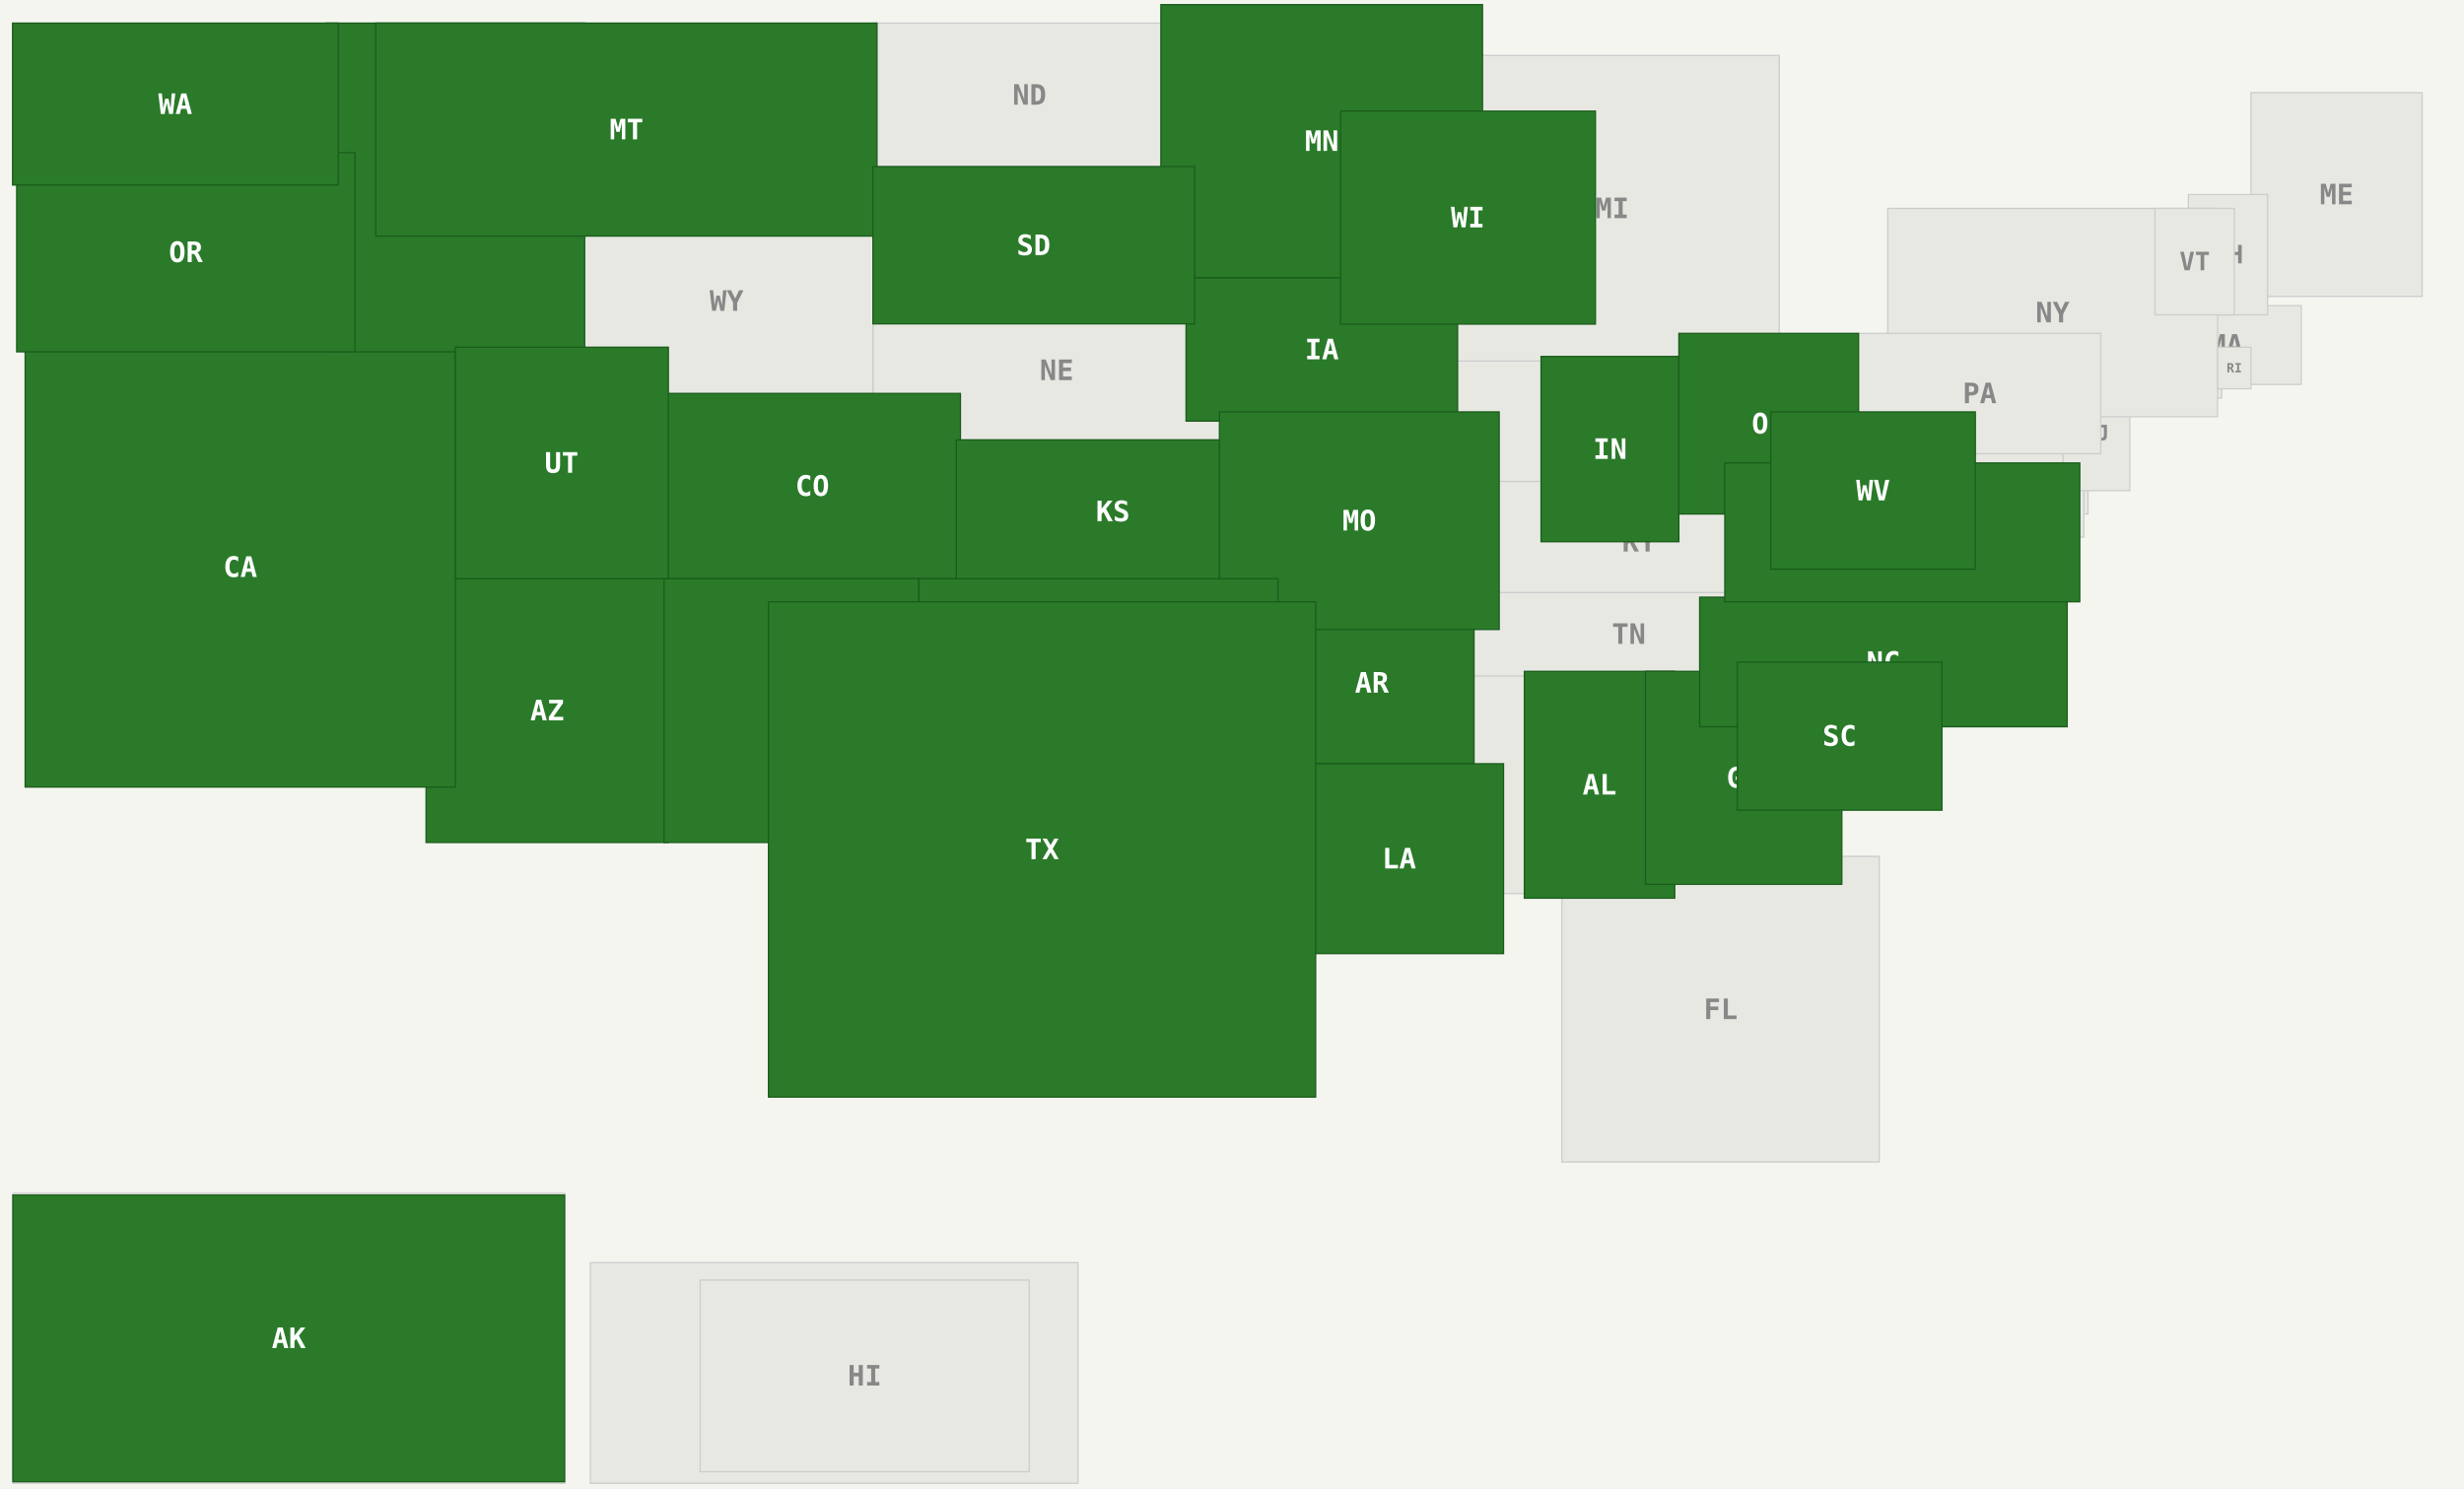
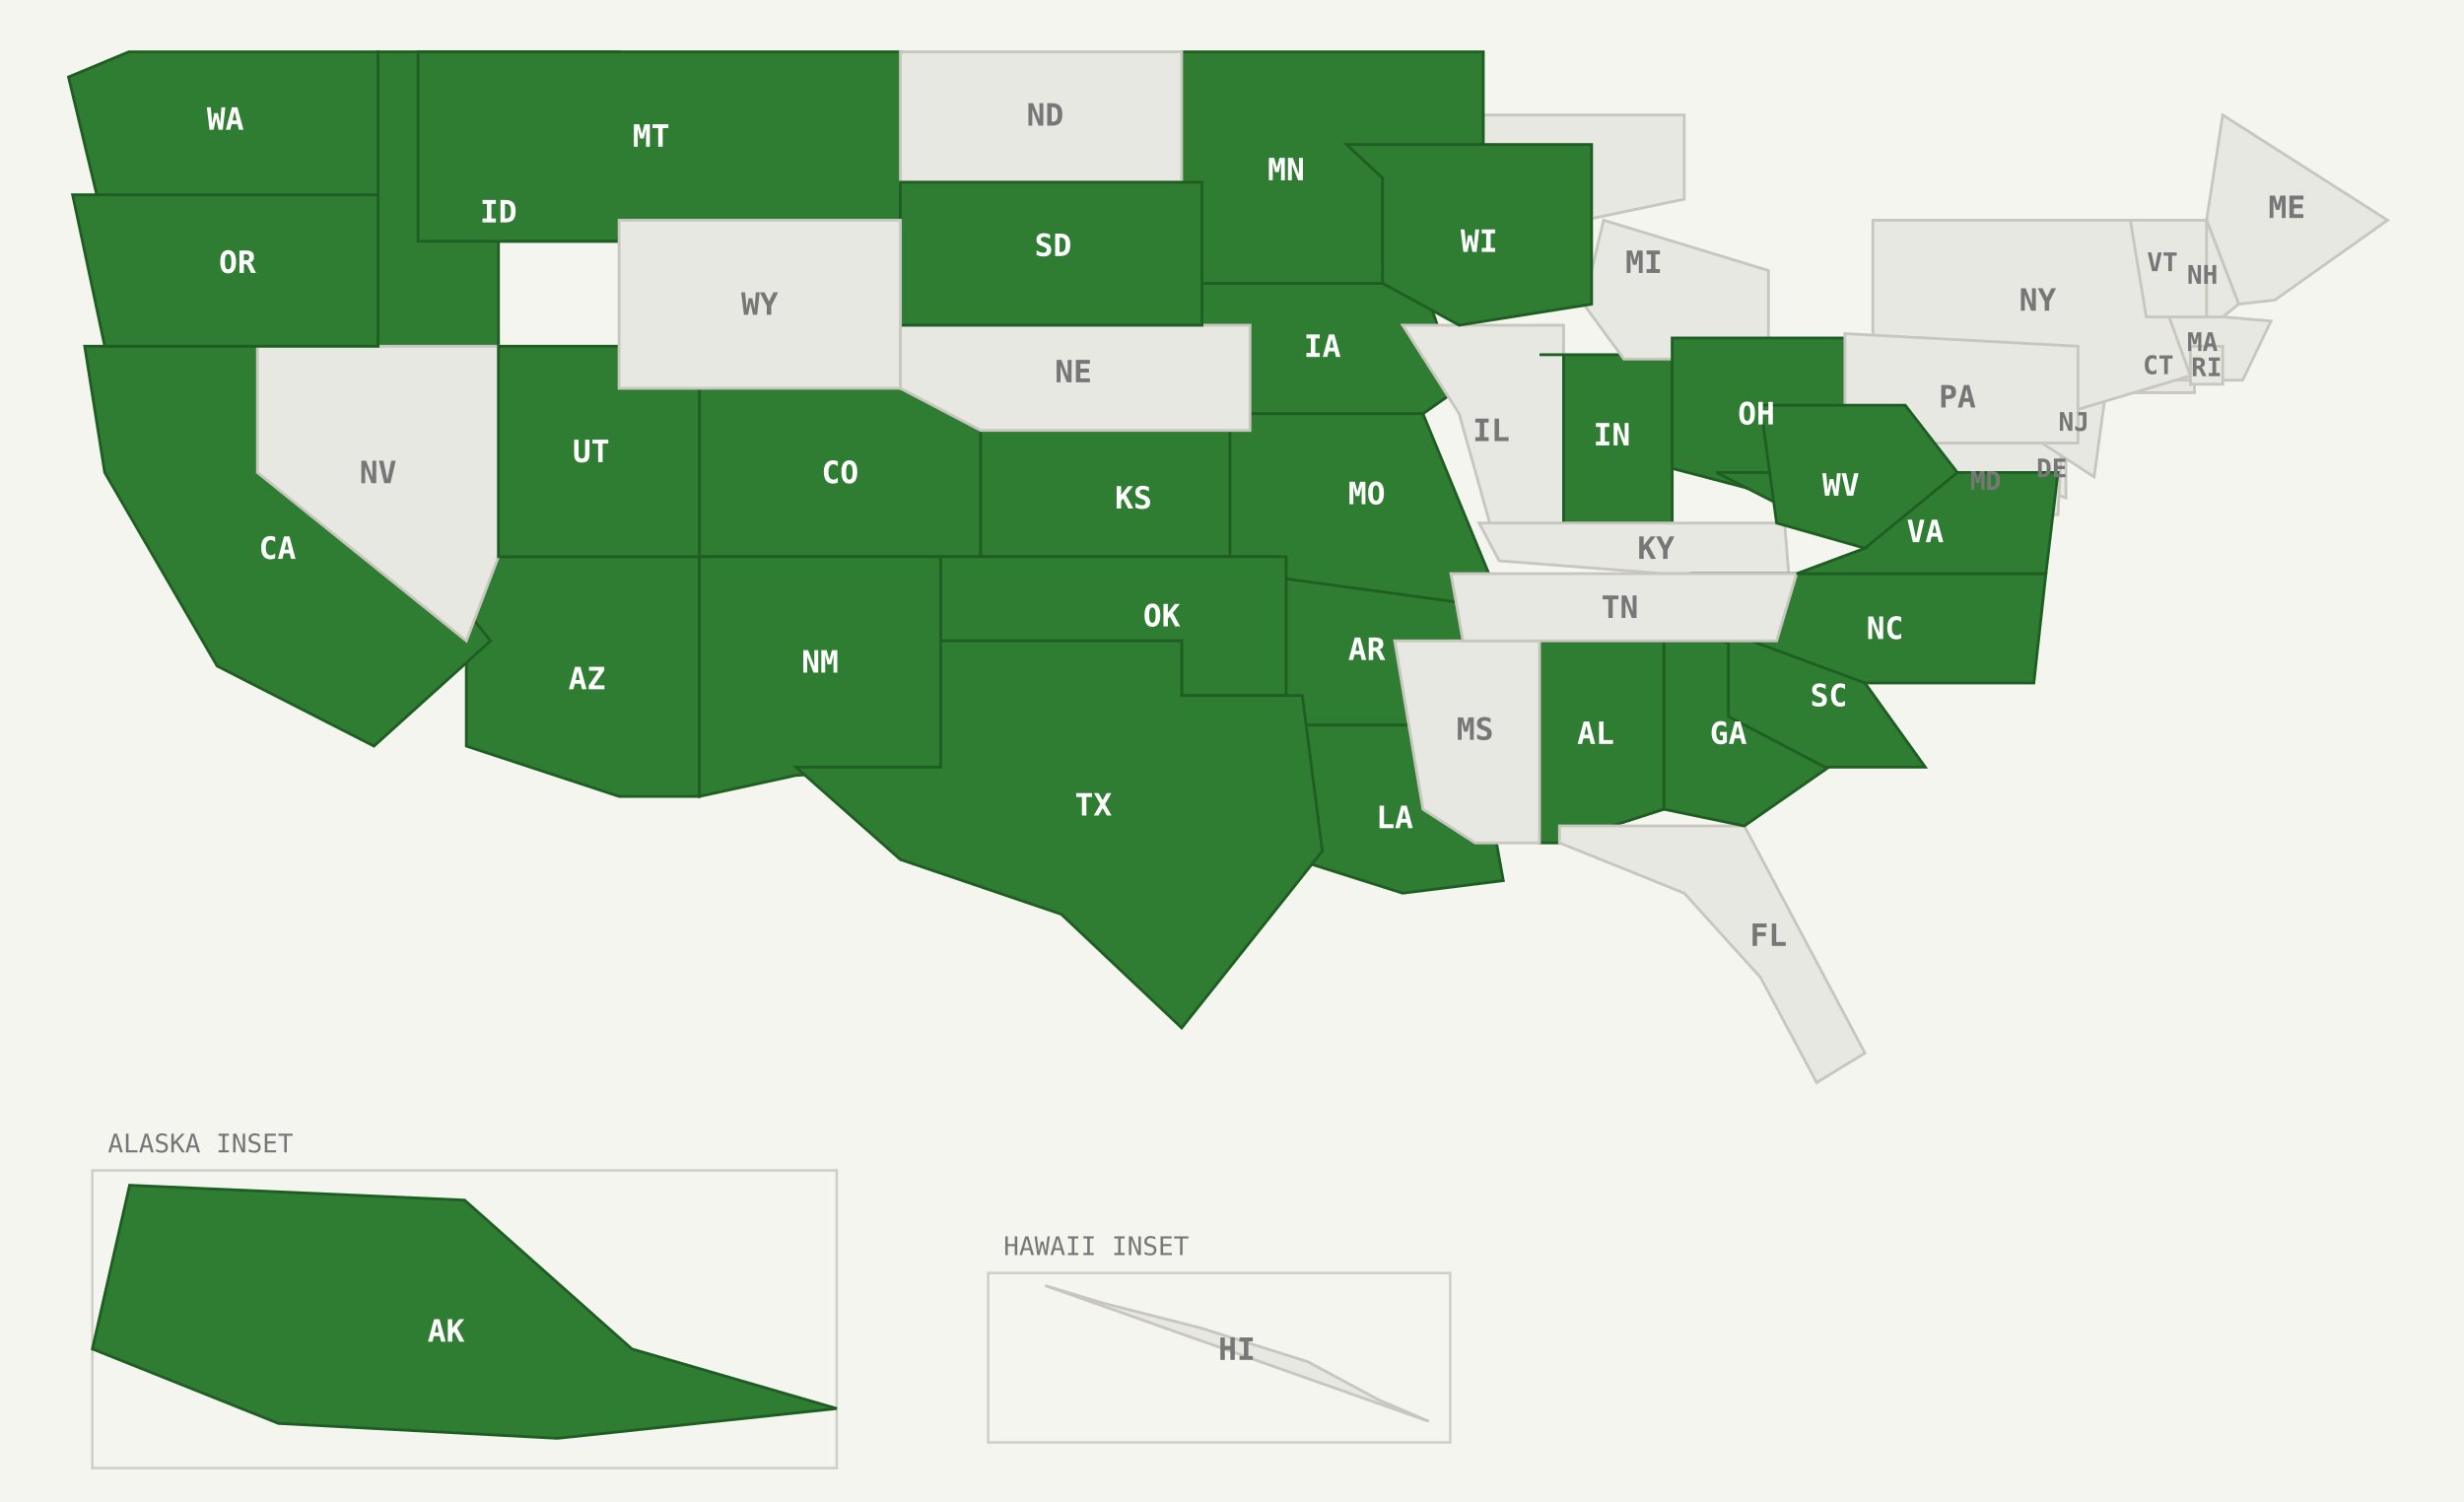
- <svg xmlns="http://www.w3.org/2000/svg" viewBox="0 0 960 580">
-   <rect width="960" height="580" fill="#f5f5f0" />
-   <rect x="5" y="465" width="215" height="113" fill="#e8e8e3" stroke="#ccc" stroke-width="0.5" />
-   <rect x="230" y="492" width="190" height="86" fill="#e8e8e3" stroke="#ccc" stroke-width="0.5" />
-   <rect x="834.7" y="133.5" width="30.9" height="21.6" fill="#e8e8e3" stroke="#ccc" stroke-width="0.5" />
-   <text x="850.2" y="144.3" font-family="monospace" font-size="9.9" font-weight="bold" fill="#888" text-anchor="middle" dominant-baseline="central">CT</text>
-   <rect x="800.5" y="175.0" width="13.0" height="25.3" fill="#e8e8e3" stroke="#ccc" stroke-width="0.5" />
-   <text x="807.1" y="187.6" font-family="monospace" font-size="5.0" font-weight="bold" fill="#888" text-anchor="middle" dominant-baseline="central">DE</text>
-   <rect x="608.5" y="333.7" width="123.7" height="119.1" fill="#e8e8e3" stroke="#ccc" stroke-width="0.5" />
-   <text x="670.4" y="393.3" font-family="monospace" font-size="11.0" font-weight="bold" fill="#888" text-anchor="middle" dominant-baseline="central">FL</text>
-   <rect x="545.1" y="126.3" width="65.1" height="101.0" fill="#e8e8e3" stroke="#ccc" stroke-width="0.5" />
-   <text x="577.6" y="176.8" font-family="monospace" font-size="11.0" font-weight="bold" fill="#888" text-anchor="middle" dominant-baseline="central">IL</text>
-   <rect x="576.0" y="187.6" width="125.3" height="46.9" fill="#e8e8e3" stroke="#ccc" stroke-width="0.5" />
-   <text x="638.6" y="211.1" font-family="monospace" font-size="11.0" font-weight="bold" fill="#888" text-anchor="middle" dominant-baseline="central">KY</text>
-   <rect x="838.0" y="119.1" width="58.6" height="30.7" fill="#e8e8e3" stroke="#ccc" stroke-width="0.5" />
-   <text x="867.3" y="134.4" font-family="monospace" font-size="11.0" font-weight="bold" fill="#888" text-anchor="middle" dominant-baseline="central">MA</text>
-   <rect x="740.3" y="176.8" width="71.6" height="32.5" fill="#e8e8e3" stroke="#ccc" stroke-width="0.5" />
-   <text x="776.1" y="193.0" font-family="monospace" font-size="11.0" font-weight="bold" fill="#888" text-anchor="middle" dominant-baseline="central">MD</text>
-   <rect x="877.0" y="36.1" width="66.7" height="79.4" fill="#e8e8e3" stroke="#ccc" stroke-width="0.5" />
-   <text x="910.4" y="75.8" font-family="monospace" font-size="11.0" font-weight="bold" fill="#888" text-anchor="middle" dominant-baseline="central">ME</text>
-   <rect x="563.0" y="21.6" width="130.2" height="119.1" fill="#e8e8e3" stroke="#ccc" stroke-width="0.5" />
-   <text x="628.1" y="81.2" font-family="monospace" font-size="11.0" font-weight="bold" fill="#888" text-anchor="middle" dominant-baseline="central">MI</text>
-   <rect x="541.8" y="261.6" width="58.6" height="86.6" fill="#e8e8e3" stroke="#ccc" stroke-width="0.5" />
-   <text x="571.1" y="304.9" font-family="monospace" font-size="11.0" font-weight="bold" fill="#888" text-anchor="middle" dominant-baseline="central">MS</text>
-   <rect x="340.1" y="9.0" width="122.0" height="55.9" fill="#e8e8e3" stroke="#ccc" stroke-width="0.5" />
-   <text x="401.1" y="37.0" font-family="monospace" font-size="11.0" font-weight="bold" fill="#888" text-anchor="middle" dominant-baseline="central">ND</text>
-   <rect x="340.1" y="117.3" width="143.2" height="54.1" fill="#e8e8e3" stroke="#ccc" stroke-width="0.5" />
-   <text x="411.7" y="144.3" font-family="monospace" font-size="11.0" font-weight="bold" fill="#888" text-anchor="middle" dominant-baseline="central">NE</text>
-   <rect x="852.6" y="75.8" width="30.9" height="46.9" fill="#e8e8e3" stroke="#ccc" stroke-width="0.5" />
-   <text x="868.1" y="99.2" font-family="monospace" font-size="9.9" font-weight="bold" fill="#888" text-anchor="middle" dominant-baseline="central">NH</text>
-   <rect x="803.8" y="146.1" width="26.0" height="45.1" fill="#e8e8e3" stroke="#ccc" stroke-width="0.5" />
-   <text x="816.8" y="168.7" font-family="monospace" font-size="8.3" font-weight="bold" fill="#888" text-anchor="middle" dominant-baseline="central">NJ</text>
-   <rect x="81.4" y="135.3" width="97.6" height="126.3" fill="#e8e8e3" stroke="#ccc" stroke-width="0.5" />
-   <text x="130.2" y="198.4" font-family="monospace" font-size="11.0" font-weight="bold" fill="#888" text-anchor="middle" dominant-baseline="central">NV</text>
-   <rect x="735.5" y="81.2" width="128.5" height="81.2" fill="#e8e8e3" stroke="#ccc" stroke-width="0.5" />
-   <text x="799.7" y="121.8" font-family="monospace" font-size="11.0" font-weight="bold" fill="#888" text-anchor="middle" dominant-baseline="central">NY</text>
-   <rect x="724.1" y="129.9" width="94.4" height="46.9" fill="#e8e8e3" stroke="#ccc" stroke-width="0.5" />
-   <text x="771.3" y="153.3" font-family="monospace" font-size="11.0" font-weight="bold" fill="#888" text-anchor="middle" dominant-baseline="central">PA</text>
-   <rect x="864.0" y="135.3" width="13.0" height="16.2" fill="#e8e8e3" stroke="#ccc" stroke-width="0.5" />
-   <text x="870.5" y="143.4" font-family="monospace" font-size="5.0" font-weight="bold" fill="#888" text-anchor="middle" dominant-baseline="central">RI</text>
-   <rect x="564.6" y="230.9" width="139.9" height="32.5" fill="#e8e8e3" stroke="#ccc" stroke-width="0.5" />
-   <text x="634.6" y="247.1" font-family="monospace" font-size="11.0" font-weight="bold" fill="#888" text-anchor="middle" dominant-baseline="central">TN</text>
-   <rect x="839.6" y="81.2" width="30.9" height="41.5" fill="#e8e8e3" stroke="#ccc" stroke-width="0.5" />
-   <text x="855.1" y="101.9" font-family="monospace" font-size="9.9" font-weight="bold" fill="#888" text-anchor="middle" dominant-baseline="central">VT</text>
-   <rect x="226.2" y="81.2" width="113.9" height="72.2" fill="#e8e8e3" stroke="#ccc" stroke-width="0.5" />
-   <text x="283.1" y="117.3" font-family="monospace" font-size="11.0" font-weight="bold" fill="#888" text-anchor="middle" dominant-baseline="central">WY</text>
-   <rect x="272.8" y="498.8" width="128.2" height="74.7" fill="#e8e8e3" stroke="#ccc" stroke-width="0.5" />
-   <text x="336.9" y="536.1" font-family="monospace" font-size="11.0" font-weight="bold" fill="#888" text-anchor="middle" dominant-baseline="central">HI</text>
-   <rect x="593.9" y="261.6" width="58.6" height="88.4" fill="#2a7a2a" stroke="#1a5c1a" stroke-width="0.5" />
-   <text x="623.2" y="305.8" font-family="monospace" font-size="11.0" font-weight="bold" fill="#fff" text-anchor="middle" dominant-baseline="central">AL</text>
-   <rect x="494.6" y="234.5" width="79.7" height="63.1" fill="#2a7a2a" stroke="#1a5c1a" stroke-width="0.5" />
-   <text x="534.5" y="266.1" font-family="monospace" font-size="11.0" font-weight="bold" fill="#fff" text-anchor="middle" dominant-baseline="central">AR</text>
-   <rect x="166.0" y="225.5" width="94.4" height="102.8" fill="#2a7a2a" stroke="#1a5c1a" stroke-width="0.5" />
-   <text x="213.2" y="276.9" font-family="monospace" font-size="11.0" font-weight="bold" fill="#fff" text-anchor="middle" dominant-baseline="central">AZ</text>
-   <rect x="9.8" y="135.3" width="167.6" height="171.4" fill="#2a7a2a" stroke="#1a5c1a" stroke-width="0.5" />
-   <text x="93.6" y="221.0" font-family="monospace" font-size="11.0" font-weight="bold" fill="#fff" text-anchor="middle" dominant-baseline="central">CA</text>
-   <rect x="258.7" y="153.3" width="115.5" height="72.2" fill="#2a7a2a" stroke="#1a5c1a" stroke-width="0.5" />
-   <text x="316.5" y="189.4" font-family="monospace" font-size="11.0" font-weight="bold" fill="#fff" text-anchor="middle" dominant-baseline="central">CO</text>
-   <rect x="641.1" y="261.6" width="76.5" height="83.0" fill="#2a7a2a" stroke="#1a5c1a" stroke-width="0.5" />
-   <text x="679.3" y="303.1" font-family="monospace" font-size="11.0" font-weight="bold" fill="#fff" text-anchor="middle" dominant-baseline="central">GA</text>
-   <rect x="462.1" y="108.2" width="105.8" height="55.9" fill="#2a7a2a" stroke="#1a5c1a" stroke-width="0.5" />
-   <text x="515.0" y="136.2" font-family="monospace" font-size="11.0" font-weight="bold" fill="#fff" text-anchor="middle" dominant-baseline="central">IA</text>
-   <rect x="126.9" y="9.0" width="100.9" height="128.1" fill="#2a7a2a" stroke="#1a5c1a" stroke-width="0.5" />
-   <text x="177.4" y="73.1" font-family="monospace" font-size="11.0" font-weight="bold" fill="#fff" text-anchor="middle" dominant-baseline="central">ID</text>
-   <rect x="600.4" y="138.9" width="53.7" height="72.2" fill="#2a7a2a" stroke="#1a5c1a" stroke-width="0.5" />
-   <text x="627.3" y="175.0" font-family="monospace" font-size="11.0" font-weight="bold" fill="#fff" text-anchor="middle" dominant-baseline="central">IN</text>
-   <rect x="372.6" y="171.4" width="122.0" height="55.9" fill="#2a7a2a" stroke="#1a5c1a" stroke-width="0.5" />
-   <text x="433.6" y="199.3" font-family="monospace" font-size="11.0" font-weight="bold" fill="#fff" text-anchor="middle" dominant-baseline="central">KS</text>
-   <rect x="504.4" y="297.6" width="81.4" height="74.0" fill="#2a7a2a" stroke="#1a5c1a" stroke-width="0.5" />
-   <text x="545.1" y="334.6" font-family="monospace" font-size="11.0" font-weight="bold" fill="#fff" text-anchor="middle" dominant-baseline="central">LA</text>
-   <rect x="452.3" y="1.8" width="125.3" height="106.4" fill="#2a7a2a" stroke="#1a5c1a" stroke-width="0.5" />
-   <text x="515.0" y="55.0" font-family="monospace" font-size="11.0" font-weight="bold" fill="#fff" text-anchor="middle" dominant-baseline="central">MN</text>
-   <rect x="475.1" y="160.5" width="109.0" height="84.8" fill="#2a7a2a" stroke="#1a5c1a" stroke-width="0.5" />
-   <text x="529.6" y="202.9" font-family="monospace" font-size="11.0" font-weight="bold" fill="#fff" text-anchor="middle" dominant-baseline="central">MO</text>
-   <rect x="146.4" y="9.0" width="195.3" height="83.0" fill="#2a7a2a" stroke="#1a5c1a" stroke-width="0.5" />
-   <text x="244.1" y="50.5" font-family="monospace" font-size="11.0" font-weight="bold" fill="#fff" text-anchor="middle" dominant-baseline="central">MT</text>
-   <rect x="662.2" y="232.7" width="143.2" height="50.5" fill="#2a7a2a" stroke="#1a5c1a" stroke-width="0.5" />
-   <text x="733.8" y="258.0" font-family="monospace" font-size="11.0" font-weight="bold" fill="#fff" text-anchor="middle" dominant-baseline="central">NC</text>
-   <rect x="258.7" y="225.5" width="99.3" height="102.8" fill="#2a7a2a" stroke="#1a5c1a" stroke-width="0.5" />
-   <text x="308.3" y="276.9" font-family="monospace" font-size="11.0" font-weight="bold" fill="#fff" text-anchor="middle" dominant-baseline="central">NM</text>
-   <rect x="654.1" y="129.9" width="70.0" height="70.4" fill="#2a7a2a" stroke="#1a5c1a" stroke-width="0.5" />
-   <text x="689.1" y="165.1" font-family="monospace" font-size="11.0" font-weight="bold" fill="#fff" text-anchor="middle" dominant-baseline="central">OH</text>
-   <rect x="358.0" y="225.5" width="139.9" height="61.3" fill="#2a7a2a" stroke="#1a5c1a" stroke-width="0.5" />
-   <text x="427.9" y="256.2" font-family="monospace" font-size="11.0" font-weight="bold" fill="#fff" text-anchor="middle" dominant-baseline="central">OK</text>
-   <rect x="6.5" y="59.5" width="131.8" height="77.6" fill="#2a7a2a" stroke="#1a5c1a" stroke-width="0.5" />
-   <text x="72.4" y="98.3" font-family="monospace" font-size="11.0" font-weight="bold" fill="#fff" text-anchor="middle" dominant-baseline="central">OR</text>
-   <rect x="676.9" y="258.0" width="79.7" height="57.7" fill="#2a7a2a" stroke="#1a5c1a" stroke-width="0.5" />
-   <text x="716.7" y="286.8" font-family="monospace" font-size="11.0" font-weight="bold" fill="#fff" text-anchor="middle" dominant-baseline="central">SC</text>
-   <rect x="340.1" y="64.9" width="125.3" height="61.3" fill="#2a7a2a" stroke="#1a5c1a" stroke-width="0.5" />
-   <text x="402.7" y="95.6" font-family="monospace" font-size="11.0" font-weight="bold" fill="#fff" text-anchor="middle" dominant-baseline="central">SD</text>
-   <rect x="299.4" y="234.5" width="213.2" height="193.0" fill="#2a7a2a" stroke="#1a5c1a" stroke-width="0.5" />
-   <text x="406.0" y="331.0" font-family="monospace" font-size="11.0" font-weight="bold" fill="#fff" text-anchor="middle" dominant-baseline="central">TX</text>
-   <rect x="177.4" y="135.3" width="83.0" height="90.2" fill="#2a7a2a" stroke="#1a5c1a" stroke-width="0.5" />
-   <text x="218.8" y="180.4" font-family="monospace" font-size="11.0" font-weight="bold" fill="#fff" text-anchor="middle" dominant-baseline="central">UT</text>
-   <rect x="672.0" y="180.4" width="138.3" height="54.1" fill="#2a7a2a" stroke="#1a5c1a" stroke-width="0.5" />
-   <text x="741.2" y="207.5" font-family="monospace" font-size="11.0" font-weight="bold" fill="#fff" text-anchor="middle" dominant-baseline="central">VA</text>
-   <rect x="4.9" y="9.0" width="126.9" height="63.1" fill="#2a7a2a" stroke="#1a5c1a" stroke-width="0.5" />
-   <text x="68.3" y="40.6" font-family="monospace" font-size="11.0" font-weight="bold" fill="#fff" text-anchor="middle" dominant-baseline="central">WA</text>
-   <rect x="522.3" y="43.3" width="99.3" height="83.0" fill="#2a7a2a" stroke="#1a5c1a" stroke-width="0.5" />
-   <text x="571.9" y="84.8" font-family="monospace" font-size="11.0" font-weight="bold" fill="#fff" text-anchor="middle" dominant-baseline="central">WI</text>
-   <rect x="689.9" y="160.5" width="79.7" height="61.3" fill="#2a7a2a" stroke="#1a5c1a" stroke-width="0.5" />
-   <text x="729.8" y="191.2" font-family="monospace" font-size="11.0" font-weight="bold" fill="#fff" text-anchor="middle" dominant-baseline="central">WV</text>
-   <rect x="5.0" y="465.7" width="215.0" height="111.7" fill="#2a7a2a" stroke="#1a5c1a" stroke-width="0.5" />
-   <text x="112.5" y="521.5" font-family="monospace" font-size="11.0" font-weight="bold" fill="#fff" text-anchor="middle" dominant-baseline="central">AK</text>
+ <svg xmlns="http://www.w3.org/2000/svg" viewBox="0 0 960 585" role="img" aria-labelledby="was-title was-desc">
+   <rect width="960" height="585" fill="#f5f5f0" />
+   <g fill="none" stroke="#cfcfc8" stroke-width="1">
+     <rect x="36" y="456" width="290" height="116" />
+     <rect x="385" y="496" width="180" height="66" />
+   </g>
+   <path id="was-AK" d="M 50.5,461.8 L 181.0,467.6 L 246.2,525.6 L 326.0,548.8 L 217.2,560.4 L 108.5,554.6 L 36.0,525.6 Z" fill="#2f7d32" stroke="#1f5e23" stroke-width="1.1" vector-effect="non-scaling-stroke" />
+   <path id="was-AL" d="M 593.5,249.7 L 648.3,249.7 L 648.3,315.3 L 607.6,328.4 L 599.8,328.4 Z" fill="#2f7d32" stroke="#1f5e23" stroke-width="1.1" vector-effect="non-scaling-stroke" />
+   <path id="was-AR" d="M 498.0,225.1 L 570.0,225.1 L 574.7,282.5 L 507.4,282.5 L 498.0,271.0 Z" fill="#2f7d32" stroke="#1f5e23" stroke-width="1.1" vector-effect="non-scaling-stroke" />
+   <path id="was-AZ" d="M 181.7,216.9 L 272.5,216.9 L 272.5,310.3 L 241.2,310.3 L 181.7,290.7 Z" fill="#2f7d32" stroke="#1f5e23" stroke-width="1.1" vector-effect="non-scaling-stroke" />
+   <path id="was-CA" d="M 33.0,134.9 L 100.3,134.9 L 191.1,249.7 L 145.7,290.7 L 84.6,259.5 L 40.8,184.1 Z" fill="#2f7d32" stroke="#1f5e23" stroke-width="1.1" vector-effect="non-scaling-stroke" />
+   <path id="was-CO" d="M 272.5,151.3 L 382.1,151.3 L 382.1,216.9 L 272.5,216.9 Z" fill="#2f7d32" stroke="#1f5e23" stroke-width="1.1" vector-effect="non-scaling-stroke" />
+   <path id="was-CT" d="M 825.3,133.3 L 855.0,133.3 L 855.0,153.0 L 825.3,153.0 Z" fill="#e8e8e3" stroke="#c7c7bf" stroke-width="1.1" vector-effect="non-scaling-stroke" />
+   <path id="was-DE" d="M 792.4,171.0 L 804.9,172.6 L 804.9,194.0 L 792.4,189.0 Z" fill="#e8e8e3" stroke="#c7c7bf" stroke-width="1.1" vector-effect="non-scaling-stroke" />
+   <path id="was-FL" d="M 607.6,321.8 L 679.6,321.8 L 726.6,410.3 L 707.8,421.8 L 685.9,380.8 L 656.2,348.0 L 607.6,328.4 Z" fill="#e8e8e3" stroke="#c7c7bf" stroke-width="1.1" vector-effect="non-scaling-stroke" />
+   <path id="was-GA" d="M 648.3,249.7 L 692.2,249.7 L 712.5,298.9 L 679.6,321.8 L 648.3,315.3 Z" fill="#2f7d32" stroke="#1f5e23" stroke-width="1.1" vector-effect="non-scaling-stroke" />
+   <path id="was-HI" d="M 407.2,500.9 L 429.3,507.6 L 468.1,517.5 L 509.6,530.6 L 537.3,545.5 L 556.7,553.8 Z" fill="#e8e8e3" stroke="#c7c7bf" stroke-width="1.1" vector-effect="non-scaling-stroke" />
+   <path id="was-IA" d="M 468.3,110.4 L 554.4,110.4 L 568.5,151.3 L 554.4,161.2 L 468.3,161.2 Z" fill="#2f7d32" stroke="#1f5e23" stroke-width="1.1" vector-effect="non-scaling-stroke" />
+   <path id="was-ID" d="M 147.3,20.2 L 241.2,20.2 L 241.2,94.0 L 194.2,94.0 L 194.2,134.9 L 147.3,134.9 Z" fill="#2f7d32" stroke="#1f5e23" stroke-width="1.1" vector-effect="non-scaling-stroke" />
+   <path id="was-IL" d="M 546.5,126.7 L 609.2,126.7 L 609.2,216.9 L 584.1,216.9 L 568.5,161.2 Z" fill="#e8e8e3" stroke="#c7c7bf" stroke-width="1.1" vector-effect="non-scaling-stroke" />
+   <path id="was-IN" d="M 599.8,138.2 L 651.5,138.2 L 651.5,203.8 L 609.2,203.8 L 609.2,138.2 Z" fill="#2f7d32" stroke="#1f5e23" stroke-width="1.1" vector-effect="non-scaling-stroke" />
+   <path id="was-KS" d="M 382.1,167.7 L 498.0,167.7 L 498.0,216.9 L 382.1,216.9 Z" fill="#2f7d32" stroke="#1f5e23" stroke-width="1.1" vector-effect="non-scaling-stroke" />
+   <path id="was-KY" d="M 576.3,203.8 L 695.3,203.8 L 696.9,223.5 L 648.3,223.5 L 584.1,218.5 Z" fill="#e8e8e3" stroke="#c7c7bf" stroke-width="1.1" vector-effect="non-scaling-stroke" />
+   <path id="was-LA" d="M 507.4,282.5 L 574.7,282.5 L 585.7,343.1 L 546.5,348.0 L 510.5,336.6 Z" fill="#2f7d32" stroke="#1f5e23" stroke-width="1.1" vector-effect="non-scaling-stroke" />
+   <path id="was-MA" d="M 828.4,120.2 L 884.8,125.1 L 873.8,148.1 L 828.4,148.1 Z" fill="#e8e8e3" stroke="#c7c7bf" stroke-width="1.1" vector-effect="non-scaling-stroke" />
+   <path id="was-MD" d="M 734.4,172.6 L 803.3,172.6 L 801.8,200.5 L 773.6,200.5 L 742.3,184.1 Z" fill="#e8e8e3" stroke="#c7c7bf" stroke-width="1.1" vector-effect="non-scaling-stroke" />
+   <path id="was-ME" d="M 866.0,44.8 L 930.2,85.8 L 886.3,116.9 L 872.2,118.5 L 859.7,85.8 Z" fill="#e8e8e3" stroke="#c7c7bf" stroke-width="1.1" vector-effect="non-scaling-stroke" />
+   <path id="was-MI" d="M 563.8,44.8 L 656.2,44.8 L 656.2,77.6 L 617.0,85.8 L 563.8,69.4 Z M 624.8,85.8 L 689.0,105.4 L 689.0,139.9 L 632.7,139.9 L 617.0,118.5 Z" fill="#e8e8e3" stroke="#c7c7bf" stroke-width="1.1" vector-effect="non-scaling-stroke" />
+   <path id="was-MN" d="M 460.4,20.2 L 577.9,20.2 L 577.9,69.4 L 538.7,69.4 L 538.7,110.4 L 468.3,110.4 L 460.4,71.0 Z" fill="#2f7d32" stroke="#1f5e23" stroke-width="1.1" vector-effect="non-scaling-stroke" />
+   <path id="was-MO" d="M 479.2,161.2 L 554.4,161.2 L 584.1,233.3 L 570.0,234.9 L 498.0,225.1 L 498.0,216.9 L 479.2,216.9 Z" fill="#2f7d32" stroke="#1f5e23" stroke-width="1.1" vector-effect="non-scaling-stroke" />
+   <path id="was-MS" d="M 543.4,249.7 L 599.8,249.7 L 599.8,328.4 L 574.7,328.4 L 554.4,315.3 Z" fill="#e8e8e3" stroke="#c7c7bf" stroke-width="1.1" vector-effect="non-scaling-stroke" />
+   <path id="was-MT" d="M 162.9,20.2 L 350.8,20.2 L 350.8,85.8 L 241.2,85.8 L 241.2,94.0 L 162.9,94.0 Z" fill="#2f7d32" stroke="#1f5e23" stroke-width="1.1" vector-effect="non-scaling-stroke" />
+   <path id="was-NC" d="M 659.3,223.5 L 797.1,223.5 L 792.4,266.1 L 726.6,266.1 L 659.3,246.4 Z" fill="#2f7d32" stroke="#1f5e23" stroke-width="1.1" vector-effect="non-scaling-stroke" />
+   <path id="was-ND" d="M 350.8,20.2 L 460.4,20.2 L 460.4,71.0 L 350.8,71.0 Z" fill="#e8e8e3" stroke="#c7c7bf" stroke-width="1.1" vector-effect="non-scaling-stroke" />
+   <path id="was-NE" d="M 350.8,126.7 L 487.0,126.7 L 487.0,167.7 L 382.1,167.7 L 350.8,151.3 Z" fill="#e8e8e3" stroke="#c7c7bf" stroke-width="1.1" vector-effect="non-scaling-stroke" />
+   <path id="was-NH" d="M 859.7,85.8 L 872.2,118.5 L 866.0,123.5 L 842.5,123.5 L 851.9,85.8 Z" fill="#e8e8e3" stroke="#c7c7bf" stroke-width="1.1" vector-effect="non-scaling-stroke" />
+   <path id="was-NJ" d="M 795.5,144.8 L 820.6,151.3 L 815.9,185.8 L 795.5,172.6 Z" fill="#e8e8e3" stroke="#c7c7bf" stroke-width="1.1" vector-effect="non-scaling-stroke" />
+   <path id="was-NM" d="M 272.5,216.9 L 366.5,216.9 L 366.5,298.9 L 310.1,302.1 L 272.5,310.3 Z" fill="#2f7d32" stroke="#1f5e23" stroke-width="1.1" vector-effect="non-scaling-stroke" />
+   <path id="was-NV" d="M 100.3,134.9 L 194.2,134.9 L 194.2,216.9 L 181.7,249.7 L 100.3,184.1 Z" fill="#e8e8e3" stroke="#c7c7bf" stroke-width="1.1" vector-effect="non-scaling-stroke" />
+   <path id="was-NY" d="M 729.7,85.8 L 831.5,85.8 L 853.4,146.4 L 809.6,159.5 L 729.7,134.9 Z" fill="#e8e8e3" stroke="#c7c7bf" stroke-width="1.1" vector-effect="non-scaling-stroke" />
+   <path id="was-OH" d="M 651.5,131.7 L 718.8,131.7 L 718.8,184.1 L 695.3,194.0 L 651.5,182.5 Z" fill="#2f7d32" stroke="#1f5e23" stroke-width="1.1" vector-effect="non-scaling-stroke" />
+   <path id="was-OK" d="M 366.5,216.9 L 501.1,216.9 L 501.1,271.0 L 460.4,271.0 L 460.4,249.7 L 366.5,249.7 Z" fill="#2f7d32" stroke="#1f5e23" stroke-width="1.1" vector-effect="non-scaling-stroke" />
+   <path id="was-OR" d="M 28.3,75.9 L 40.8,134.9 L 147.3,134.9 L 147.3,75.9 Z" fill="#2f7d32" stroke="#1f5e23" stroke-width="1.1" vector-effect="non-scaling-stroke" />
+   <path id="was-PA" d="M 718.8,130.0 L 809.6,134.9 L 809.6,172.6 L 742.3,172.6 L 718.8,157.9 Z" fill="#e8e8e3" stroke="#c7c7bf" stroke-width="1.1" vector-effect="non-scaling-stroke" />
+   <path id="was-RI" d="M 853.4,134.9 L 866.0,134.9 L 866.0,149.7 L 853.4,149.7 Z" fill="#e8e8e3" stroke="#c7c7bf" stroke-width="1.1" vector-effect="non-scaling-stroke" />
+   <path id="was-SC" d="M 673.4,246.4 L 726.6,266.1 L 750.1,298.9 L 711.0,298.9 L 673.4,279.2 Z" fill="#2f7d32" stroke="#1f5e23" stroke-width="1.1" vector-effect="non-scaling-stroke" />
+   <path id="was-SD" d="M 350.8,71.0 L 468.3,71.0 L 468.3,126.7 L 350.8,126.7 Z" fill="#2f7d32" stroke="#1f5e23" stroke-width="1.1" vector-effect="non-scaling-stroke" />
+   <path id="was-TN" d="M 565.3,223.5 L 700.0,223.5 L 692.2,249.7 L 570.0,249.7 Z" fill="#e8e8e3" stroke="#c7c7bf" stroke-width="1.1" vector-effect="non-scaling-stroke" />
+   <path id="was-TX" d="M 310.1,298.9 L 366.5,298.9 L 366.5,249.7 L 460.4,249.7 L 460.4,271.0 L 507.4,271.0 L 515.2,331.6 L 460.4,400.5 L 413.5,356.2 L 350.8,334.9 Z" fill="#2f7d32" stroke="#1f5e23" stroke-width="1.1" vector-effect="non-scaling-stroke" />
+   <path id="was-UT" d="M 194.2,134.9 L 272.5,134.9 L 272.5,216.9 L 194.2,216.9 Z" fill="#2f7d32" stroke="#1f5e23" stroke-width="1.1" vector-effect="non-scaling-stroke" />
+   <path id="was-VA" d="M 668.7,184.1 L 801.8,184.1 L 797.1,223.5 L 700.0,223.5 L 726.6,213.6 Z" fill="#2f7d32" stroke="#1f5e23" stroke-width="1.1" vector-effect="non-scaling-stroke" />
+   <path id="was-VT" d="M 830.0,85.8 L 859.7,85.8 L 859.7,123.5 L 836.2,123.5 Z" fill="#e8e8e3" stroke="#c7c7bf" stroke-width="1.1" vector-effect="non-scaling-stroke" />
+   <path id="was-WA" d="M 26.7,30.0 L 37.7,75.9 L 147.3,75.9 L 147.3,20.2 L 50.2,20.2 Z" fill="#2f7d32" stroke="#1f5e23" stroke-width="1.1" vector-effect="non-scaling-stroke" />
+   <path id="was-WI" d="M 524.6,56.3 L 620.1,56.3 L 620.1,118.5 L 568.5,126.7 L 538.7,110.4 L 538.7,69.4 Z" fill="#2f7d32" stroke="#1f5e23" stroke-width="1.1" vector-effect="non-scaling-stroke" />
+   <path id="was-WV" d="M 685.9,157.9 L 742.3,157.9 L 762.6,184.1 L 726.6,213.6 L 692.2,203.8 Z" fill="#2f7d32" stroke="#1f5e23" stroke-width="1.1" vector-effect="non-scaling-stroke" />
+   <path id="was-WY" d="M 241.2,85.8 L 350.8,85.8 L 350.8,151.3 L 241.2,151.3 Z" fill="#e8e8e3" stroke="#c7c7bf" stroke-width="1.1" vector-effect="non-scaling-stroke" />
+   <text x="173.8" y="518.6" font-family="Consolas, Menlo, Monaco, monospace" font-size="12" font-weight="700" fill="#fff" text-anchor="middle" dominant-baseline="central">AK</text>
+   <text x="621.7" y="285.7" font-family="Consolas, Menlo, Monaco, monospace" font-size="12" font-weight="700" fill="#fff" text-anchor="middle" dominant-baseline="central">AL</text>
+   <text x="532.5" y="253.0" font-family="Consolas, Menlo, Monaco, monospace" font-size="12" font-weight="700" fill="#fff" text-anchor="middle" dominant-baseline="central">AR</text>
+   <text x="228.7" y="264.4" font-family="Consolas, Menlo, Monaco, monospace" font-size="12" font-weight="700" fill="#fff" text-anchor="middle" dominant-baseline="central">AZ</text>
+   <text x="108.1" y="213.6" font-family="Consolas, Menlo, Monaco, monospace" font-size="12" font-weight="700" fill="#fff" text-anchor="middle" dominant-baseline="central">CA</text>
+   <text x="327.3" y="184.1" font-family="Consolas, Menlo, Monaco, monospace" font-size="12" font-weight="700" fill="#fff" text-anchor="middle" dominant-baseline="central">CO</text>
+   <text x="840.9" y="142.3" font-family="Consolas, Menlo, Monaco, monospace" font-size="10" font-weight="700" fill="#777" text-anchor="middle" dominant-baseline="central">CT</text>
+   <text x="799.4" y="182.5" font-family="Consolas, Menlo, Monaco, monospace" font-size="10" font-weight="700" fill="#777" text-anchor="middle" dominant-baseline="central">DE</text>
+   <text x="689.0" y="364.4" font-family="Consolas, Menlo, Monaco, monospace" font-size="12" font-weight="700" fill="#777" text-anchor="middle" dominant-baseline="central">FL</text>
+   <text x="673.4" y="285.7" font-family="Consolas, Menlo, Monaco, monospace" font-size="12" font-weight="700" fill="#fff" text-anchor="middle" dominant-baseline="central">GA</text>
+   <text x="481.9" y="525.7" font-family="Consolas, Menlo, Monaco, monospace" font-size="12" font-weight="700" fill="#777" text-anchor="middle" dominant-baseline="central">HI</text>
+   <text x="515.2" y="134.9" font-family="Consolas, Menlo, Monaco, monospace" font-size="12" font-weight="700" fill="#fff" text-anchor="middle" dominant-baseline="central">IA</text>
+   <text x="194.2" y="82.5" font-family="Consolas, Menlo, Monaco, monospace" font-size="12" font-weight="700" fill="#fff" text-anchor="middle" dominant-baseline="central">ID</text>
+   <text x="581.0" y="167.7" font-family="Consolas, Menlo, Monaco, monospace" font-size="12" font-weight="700" fill="#777" text-anchor="middle" dominant-baseline="central">IL</text>
+   <text x="628.0" y="169.4" font-family="Consolas, Menlo, Monaco, monospace" font-size="12" font-weight="700" fill="#fff" text-anchor="middle" dominant-baseline="central">IN</text>
+   <text x="441.6" y="194.0" font-family="Consolas, Menlo, Monaco, monospace" font-size="12" font-weight="700" fill="#fff" text-anchor="middle" dominant-baseline="central">KS</text>
+   <text x="645.2" y="213.6" font-family="Consolas, Menlo, Monaco, monospace" font-size="12" font-weight="700" fill="#777" text-anchor="middle" dominant-baseline="central">KY</text>
+   <text x="543.4" y="318.5" font-family="Consolas, Menlo, Monaco, monospace" font-size="12" font-weight="700" fill="#fff" text-anchor="middle" dominant-baseline="central">LA</text>
+   <text x="858.1" y="133.3" font-family="Consolas, Menlo, Monaco, monospace" font-size="10" font-weight="700" fill="#777" text-anchor="middle" dominant-baseline="central">MA</text>
+   <text x="773.6" y="187.4" font-family="Consolas, Menlo, Monaco, monospace" font-size="10" font-weight="700" fill="#777" text-anchor="middle" dominant-baseline="central">MD</text>
+   <text x="891.0" y="80.8" font-family="Consolas, Menlo, Monaco, monospace" font-size="12" font-weight="700" fill="#777" text-anchor="middle" dominant-baseline="central">ME</text>
+   <text x="640.5" y="102.2" font-family="Consolas, Menlo, Monaco, monospace" font-size="12" font-weight="700" fill="#777" text-anchor="middle" dominant-baseline="central">MI</text>
+   <text x="501.1" y="66.1" font-family="Consolas, Menlo, Monaco, monospace" font-size="12" font-weight="700" fill="#fff" text-anchor="middle" dominant-baseline="central">MN</text>
+   <text x="532.5" y="192.3" font-family="Consolas, Menlo, Monaco, monospace" font-size="12" font-weight="700" fill="#fff" text-anchor="middle" dominant-baseline="central">MO</text>
+   <text x="574.7" y="284.1" font-family="Consolas, Menlo, Monaco, monospace" font-size="12" font-weight="700" fill="#777" text-anchor="middle" dominant-baseline="central">MS</text>
+   <text x="253.7" y="53.0" font-family="Consolas, Menlo, Monaco, monospace" font-size="12" font-weight="700" fill="#fff" text-anchor="middle" dominant-baseline="central">MT</text>
+   <text x="734.4" y="244.8" font-family="Consolas, Menlo, Monaco, monospace" font-size="12" font-weight="700" fill="#fff" text-anchor="middle" dominant-baseline="central">NC</text>
+   <text x="407.2" y="44.8" font-family="Consolas, Menlo, Monaco, monospace" font-size="12" font-weight="700" fill="#777" text-anchor="middle" dominant-baseline="central">ND</text>
+   <text x="418.2" y="144.8" font-family="Consolas, Menlo, Monaco, monospace" font-size="12" font-weight="700" fill="#777" text-anchor="middle" dominant-baseline="central">NE</text>
+   <text x="858.1" y="107.1" font-family="Consolas, Menlo, Monaco, monospace" font-size="10" font-weight="700" fill="#777" text-anchor="middle" dominant-baseline="central">NH</text>
+   <text x="808.0" y="164.4" font-family="Consolas, Menlo, Monaco, monospace" font-size="10" font-weight="700" fill="#777" text-anchor="middle" dominant-baseline="central">NJ</text>
+   <text x="319.5" y="257.9" font-family="Consolas, Menlo, Monaco, monospace" font-size="12" font-weight="700" fill="#fff" text-anchor="middle" dominant-baseline="central">NM</text>
+   <text x="147.3" y="184.1" font-family="Consolas, Menlo, Monaco, monospace" font-size="12" font-weight="700" fill="#777" text-anchor="middle" dominant-baseline="central">NV</text>
+   <text x="793.9" y="116.9" font-family="Consolas, Menlo, Monaco, monospace" font-size="12" font-weight="700" fill="#777" text-anchor="middle" dominant-baseline="central">NY</text>
+   <text x="684.3" y="161.2" font-family="Consolas, Menlo, Monaco, monospace" font-size="12" font-weight="700" fill="#fff" text-anchor="middle" dominant-baseline="central">OH</text>
+   <text x="452.6" y="239.9" font-family="Consolas, Menlo, Monaco, monospace" font-size="12" font-weight="700" fill="#fff" text-anchor="middle" dominant-baseline="central">OK</text>
+   <text x="92.5" y="102.2" font-family="Consolas, Menlo, Monaco, monospace" font-size="12" font-weight="700" fill="#fff" text-anchor="middle" dominant-baseline="central">OR</text>
+   <text x="762.6" y="154.6" font-family="Consolas, Menlo, Monaco, monospace" font-size="12" font-weight="700" fill="#777" text-anchor="middle" dominant-baseline="central">PA</text>
+   <text x="859.7" y="143.1" font-family="Consolas, Menlo, Monaco, monospace" font-size="10" font-weight="700" fill="#777" text-anchor="middle" dominant-baseline="central">RI</text>
+   <text x="712.5" y="271.0" font-family="Consolas, Menlo, Monaco, monospace" font-size="12" font-weight="700" fill="#fff" text-anchor="middle" dominant-baseline="central">SC</text>
+   <text x="410.3" y="95.6" font-family="Consolas, Menlo, Monaco, monospace" font-size="12" font-weight="700" fill="#fff" text-anchor="middle" dominant-baseline="central">SD</text>
+   <text x="631.1" y="236.6" font-family="Consolas, Menlo, Monaco, monospace" font-size="12" font-weight="700" fill="#777" text-anchor="middle" dominant-baseline="central">TN</text>
+   <text x="426.0" y="313.6" font-family="Consolas, Menlo, Monaco, monospace" font-size="12" font-weight="700" fill="#fff" text-anchor="middle" dominant-baseline="central">TX</text>
+   <text x="230.3" y="175.9" font-family="Consolas, Menlo, Monaco, monospace" font-size="12" font-weight="700" fill="#fff" text-anchor="middle" dominant-baseline="central">UT</text>
+   <text x="750.1" y="207.1" font-family="Consolas, Menlo, Monaco, monospace" font-size="12" font-weight="700" fill="#fff" text-anchor="middle" dominant-baseline="central">VA</text>
+   <text x="842.5" y="102.2" font-family="Consolas, Menlo, Monaco, monospace" font-size="10" font-weight="700" fill="#777" text-anchor="middle" dominant-baseline="central">VT</text>
+   <text x="87.8" y="46.4" font-family="Consolas, Menlo, Monaco, monospace" font-size="12" font-weight="700" fill="#fff" text-anchor="middle" dominant-baseline="central">WA</text>
+   <text x="576.3" y="94.0" font-family="Consolas, Menlo, Monaco, monospace" font-size="12" font-weight="700" fill="#fff" text-anchor="middle" dominant-baseline="central">WI</text>
+   <text x="717.2" y="189.0" font-family="Consolas, Menlo, Monaco, monospace" font-size="12" font-weight="700" fill="#fff" text-anchor="middle" dominant-baseline="central">WV</text>
+   <text x="296.0" y="118.5" font-family="Consolas, Menlo, Monaco, monospace" font-size="12" font-weight="700" fill="#777" text-anchor="middle" dominant-baseline="central">WY</text>
+   <text x="42" y="449" font-family="Consolas, Menlo, Monaco, monospace" font-size="10" fill="#777">ALASKA INSET</text>
+   <text x="391" y="489" font-family="Consolas, Menlo, Monaco, monospace" font-size="10" fill="#777">HAWAII INSET</text>
</svg>
